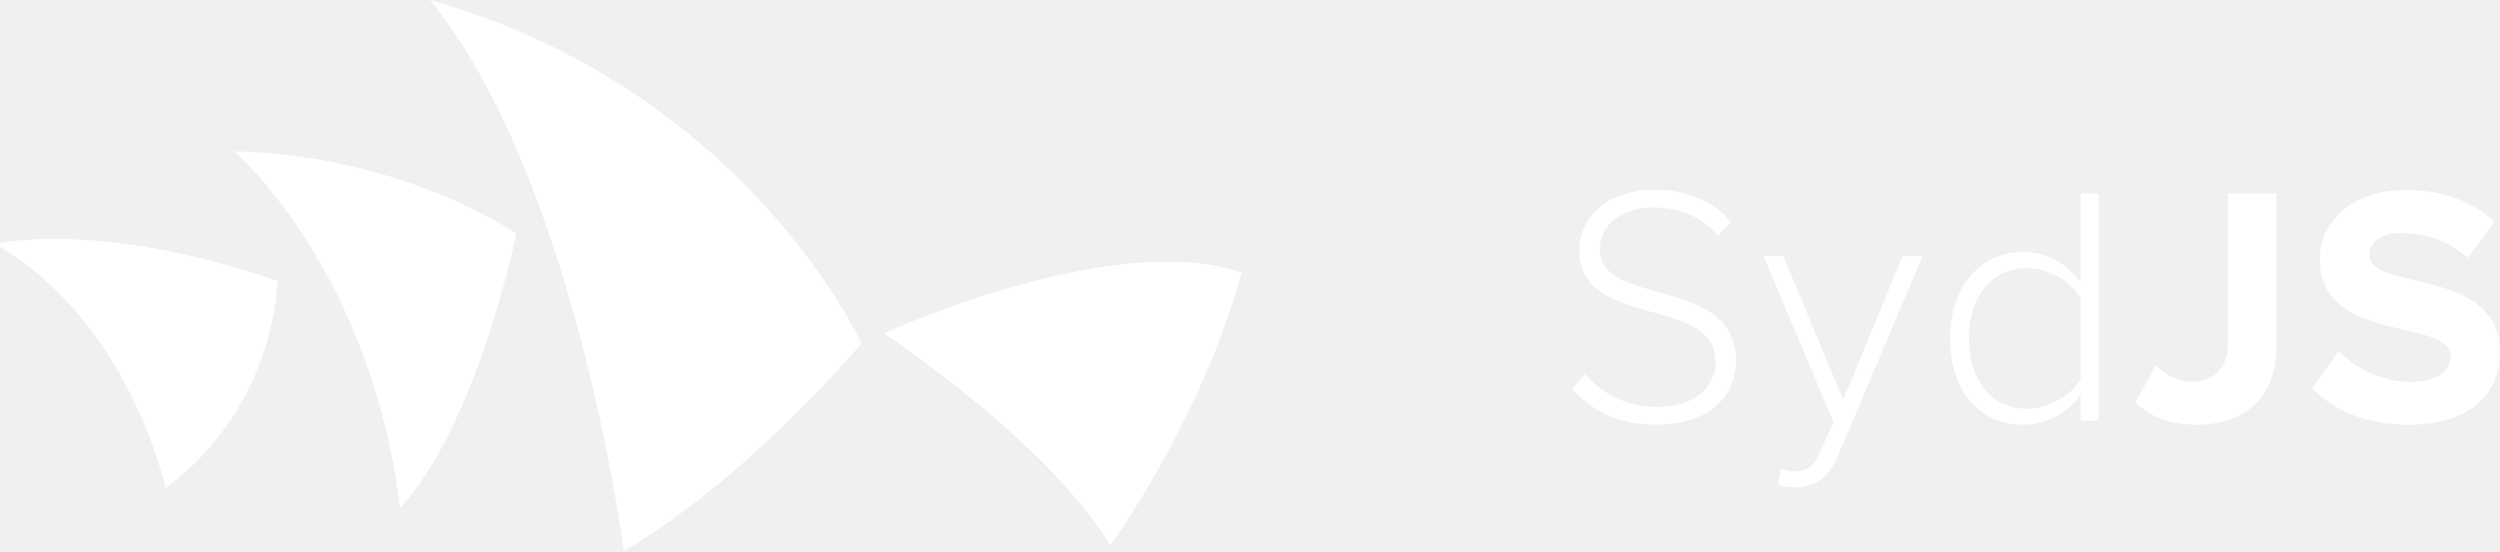
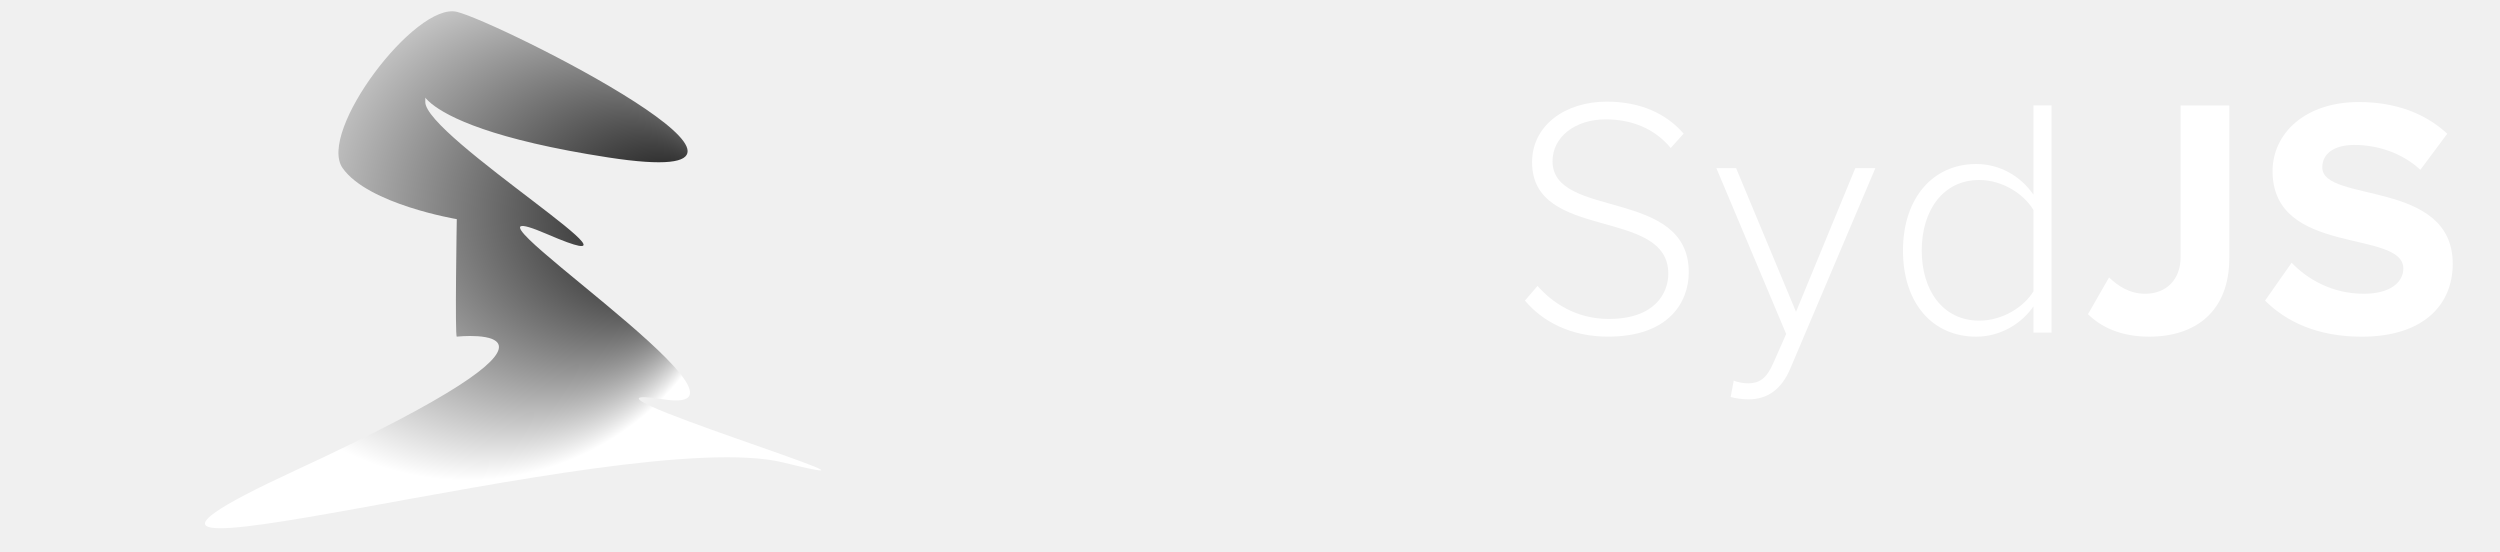
- <svg xmlns="http://www.w3.org/2000/svg" version="1.1" id="Layer_1" x="0px" y="0px" width="158.768px" height="35px" viewBox="0 -5.591 158.768 35" enable-background="new 0 -5.591 158.768 35" xml:space="preserve">
+ <svg xmlns="http://www.w3.org/2000/svg" version="1.1" id="Layer_1" x="0px" y="0px" width="158.768px" height="35px" viewBox="0 0 158.768 35" enable-background="new 0 0 158.768 35" xml:space="preserve">
  <path display="none" fill="#1B7EBA" d="M0,6h129.996v114.996l-65.319-10L0,120.996V6z" />
  <path display="none" fill="#2697DE" d="M-101.835-93.218h333.666v305.432L64.174,186.547l-166.009,25.667V-93.218z" />
  <g>
-     <g>
-       <path class="logo--shape" fill="#FFFFFF" d="M27.314-5.591c9.306,11.478,12.296,35,12.296,35c7.904-4.615,15.093-13.186,15.093-13.186    S47.428,0.124,27.314-5.591z M25.393,26.695c4.935-5.353,7.4-17.445,7.4-17.445s-7.128-4.968-17.879-5.235    C24.423,13.376,25.393,26.695,25.393,26.695z M56.128,15.578c0,0,10.359,6.812,14.382,13.463c0,0,5.777-7.897,8.338-17.317    C70.72,8.903,56.128,15.578,56.128,15.578z M-0.37,9.881c8.634,4.864,10.881,15.537,10.881,15.537    c7.086-5.281,7.107-13.154,7.107-13.154S7.761,8.516-0.37,9.881z" />
-     </g>
+     <path fill="#FFFFFF" d="M96.844,19.089l0.799-0.931c0.932,1.061,2.444,2.097,4.521,2.097c2.941,0,3.785-1.644,3.785-2.876   c0-4.239-8.651-2.032-8.651-7.073c0-2.357,2.12-3.851,4.737-3.851c2.141,0,3.785,0.757,4.888,2.033l-0.821,0.909   c-1.039-1.254-2.508-1.816-4.131-1.816c-1.925,0-3.374,1.103-3.374,2.659c0,3.698,8.652,1.665,8.652,7.052   c0,1.86-1.233,4.087-5.127,4.087C99.743,21.381,97.947,20.408,96.844,19.089z" />
+     <path fill="#FFFFFF" d="M110.104,24.172c0.239,0.107,0.648,0.172,0.909,0.172c0.693,0,1.168-0.281,1.6-1.275l0.822-1.86   l-4.434-10.532h1.253l3.806,9.126l3.765-9.126h1.275l-5.407,12.739c-0.562,1.319-1.448,1.946-2.658,1.946   c-0.367,0-0.845-0.065-1.125-0.152L110.104,24.172z" />
+     <path fill="#FFFFFF" d="M129.138,21.122v-1.666c-0.736,1.082-2.076,1.925-3.635,1.925c-2.769,0-4.65-2.121-4.65-5.472   c0-3.308,1.881-5.493,4.65-5.493c1.493,0,2.813,0.756,3.635,1.946V6.694h1.147v14.427L129.138,21.122L129.138,21.122z    M129.138,18.504v-5.169c-0.607-1.017-1.968-1.904-3.44-1.904c-2.313,0-3.654,1.948-3.654,4.478s1.341,4.454,3.654,4.454   C127.17,20.363,128.531,19.5,129.138,18.504z" />
+     <path fill="#FFFFFF" d="M132.601,19.954l1.34-2.336c0.563,0.54,1.299,1.038,2.294,1.038c1.362,0,2.249-0.931,2.249-2.314V6.696   h3.093v9.689c0,3.394-2.143,4.995-5.082,4.995C135.022,21.381,133.638,20.971,132.601,19.954z" />
+     <path fill="#FFFFFF" d="M143.847,19.089l1.688-2.402c1.016,1.061,2.596,1.969,4.584,1.969c1.71,0,2.51-0.757,2.51-1.6   c0-2.508-8.305-0.757-8.305-6.185c0-2.402,2.074-4.391,5.472-4.391c2.292,0,4.196,0.692,5.623,2.012l-1.708,2.292   c-1.168-1.082-2.727-1.579-4.197-1.579c-1.297,0-2.032,0.562-2.032,1.427c0,2.271,8.284,0.736,8.284,6.122   c0,2.639-1.904,4.628-5.774,4.628C147.201,21.381,145.211,20.453,143.847,19.089z" />
  </g>
-   <g>
-     <path class="logo--text" fill="#FFFFFF" d="M99.844,19.089l0.799-0.931c0.931,1.06,2.444,2.097,4.521,2.097c2.942,0,3.785-1.643,3.785-2.876   c0-4.239-8.651-2.032-8.651-7.073c0-2.357,2.12-3.851,4.737-3.851c2.141,0,3.786,0.757,4.888,2.033l-0.821,0.909   c-1.039-1.254-2.508-1.816-4.131-1.816c-1.925,0-3.374,1.103-3.374,2.659c0,3.698,8.652,1.665,8.652,7.052   c0,1.86-1.233,4.087-5.127,4.087C102.743,21.381,100.947,20.408,99.844,19.089z" />
-     <path class="logo--text" fill="#FFFFFF" d="M113.104,24.172c0.239,0.108,0.648,0.172,0.909,0.172c0.693,0,1.168-0.282,1.6-1.276l0.822-1.86   l-4.434-10.532h1.253l3.806,9.127l3.764-9.127h1.276l-5.407,12.739c-0.562,1.319-1.449,1.947-2.659,1.947   c-0.367,0-0.844-0.066-1.125-0.153L113.104,24.172z" />
-     <path class="logo--text" fill="#FFFFFF" d="M132.138,21.122v-1.666c-0.736,1.082-2.076,1.925-3.635,1.925c-2.768,0-4.65-2.121-4.65-5.472   c0-3.308,1.881-5.493,4.65-5.493c1.493,0,2.813,0.756,3.635,1.946V6.694h1.147v14.427L132.138,21.122L132.138,21.122z    M132.138,18.504v-5.169c-0.607-1.017-1.968-1.904-3.44-1.904c-2.314,0-3.655,1.948-3.655,4.478s1.341,4.455,3.655,4.455   C130.17,20.364,131.531,19.5,132.138,18.504z" />
-     <path class="logo--text" fill="#FFFFFF" d="M135.601,19.954l1.34-2.336c0.562,0.54,1.299,1.038,2.294,1.038c1.362,0,2.249-0.931,2.249-2.314V6.696   h3.092v9.689c0,3.395-2.142,4.995-5.082,4.995C138.022,21.381,136.638,20.97,135.601,19.954z" />
-     <path class="logo--text" fill="#FFFFFF" d="M146.847,19.089l1.688-2.402c1.016,1.061,2.596,1.97,4.584,1.97c1.71,0,2.51-0.758,2.51-1.601   c0-2.508-8.305-0.757-8.305-6.185c0-2.402,2.075-4.391,5.472-4.391c2.292,0,4.196,0.692,5.623,2.012l-1.708,2.292   c-1.168-1.082-2.726-1.579-4.197-1.579c-1.297,0-2.032,0.562-2.032,1.427c0,2.271,8.284,0.736,8.284,6.122   c0,2.638-1.904,4.628-5.775,4.628C150.201,21.381,148.211,20.453,146.847,19.089z" />
-   </g>
+   <radialGradient id="SVGID_1_" cx="29.634" cy="13" r="17.511" fx="45.384" fy="13.971" gradientUnits="userSpaceOnUse">
+     <stop offset="0" style="stop-color:#000000" />
+     <stop offset="1" style="stop-color:#FFFFFF" />
+   </radialGradient>
+   <path fill="url(#SVGID_1_)" d="M29.009,21.379c-0.125-0.004,0-7.462,0-7.462s-5.625-0.939-7.25-3.241s4.625-10.551,7.25-9.926  s24.25,11.5,9.625,9.25s-11.5-5.715-11.625-3.545s15.875,11.92,7.75,8.42s15.375,11.723,7.375,10.486s17.75,6.514,7.625,4.014  s-51.806,10.125-31,0.5S29.009,21.379,29.009,21.379z" />
</svg>
